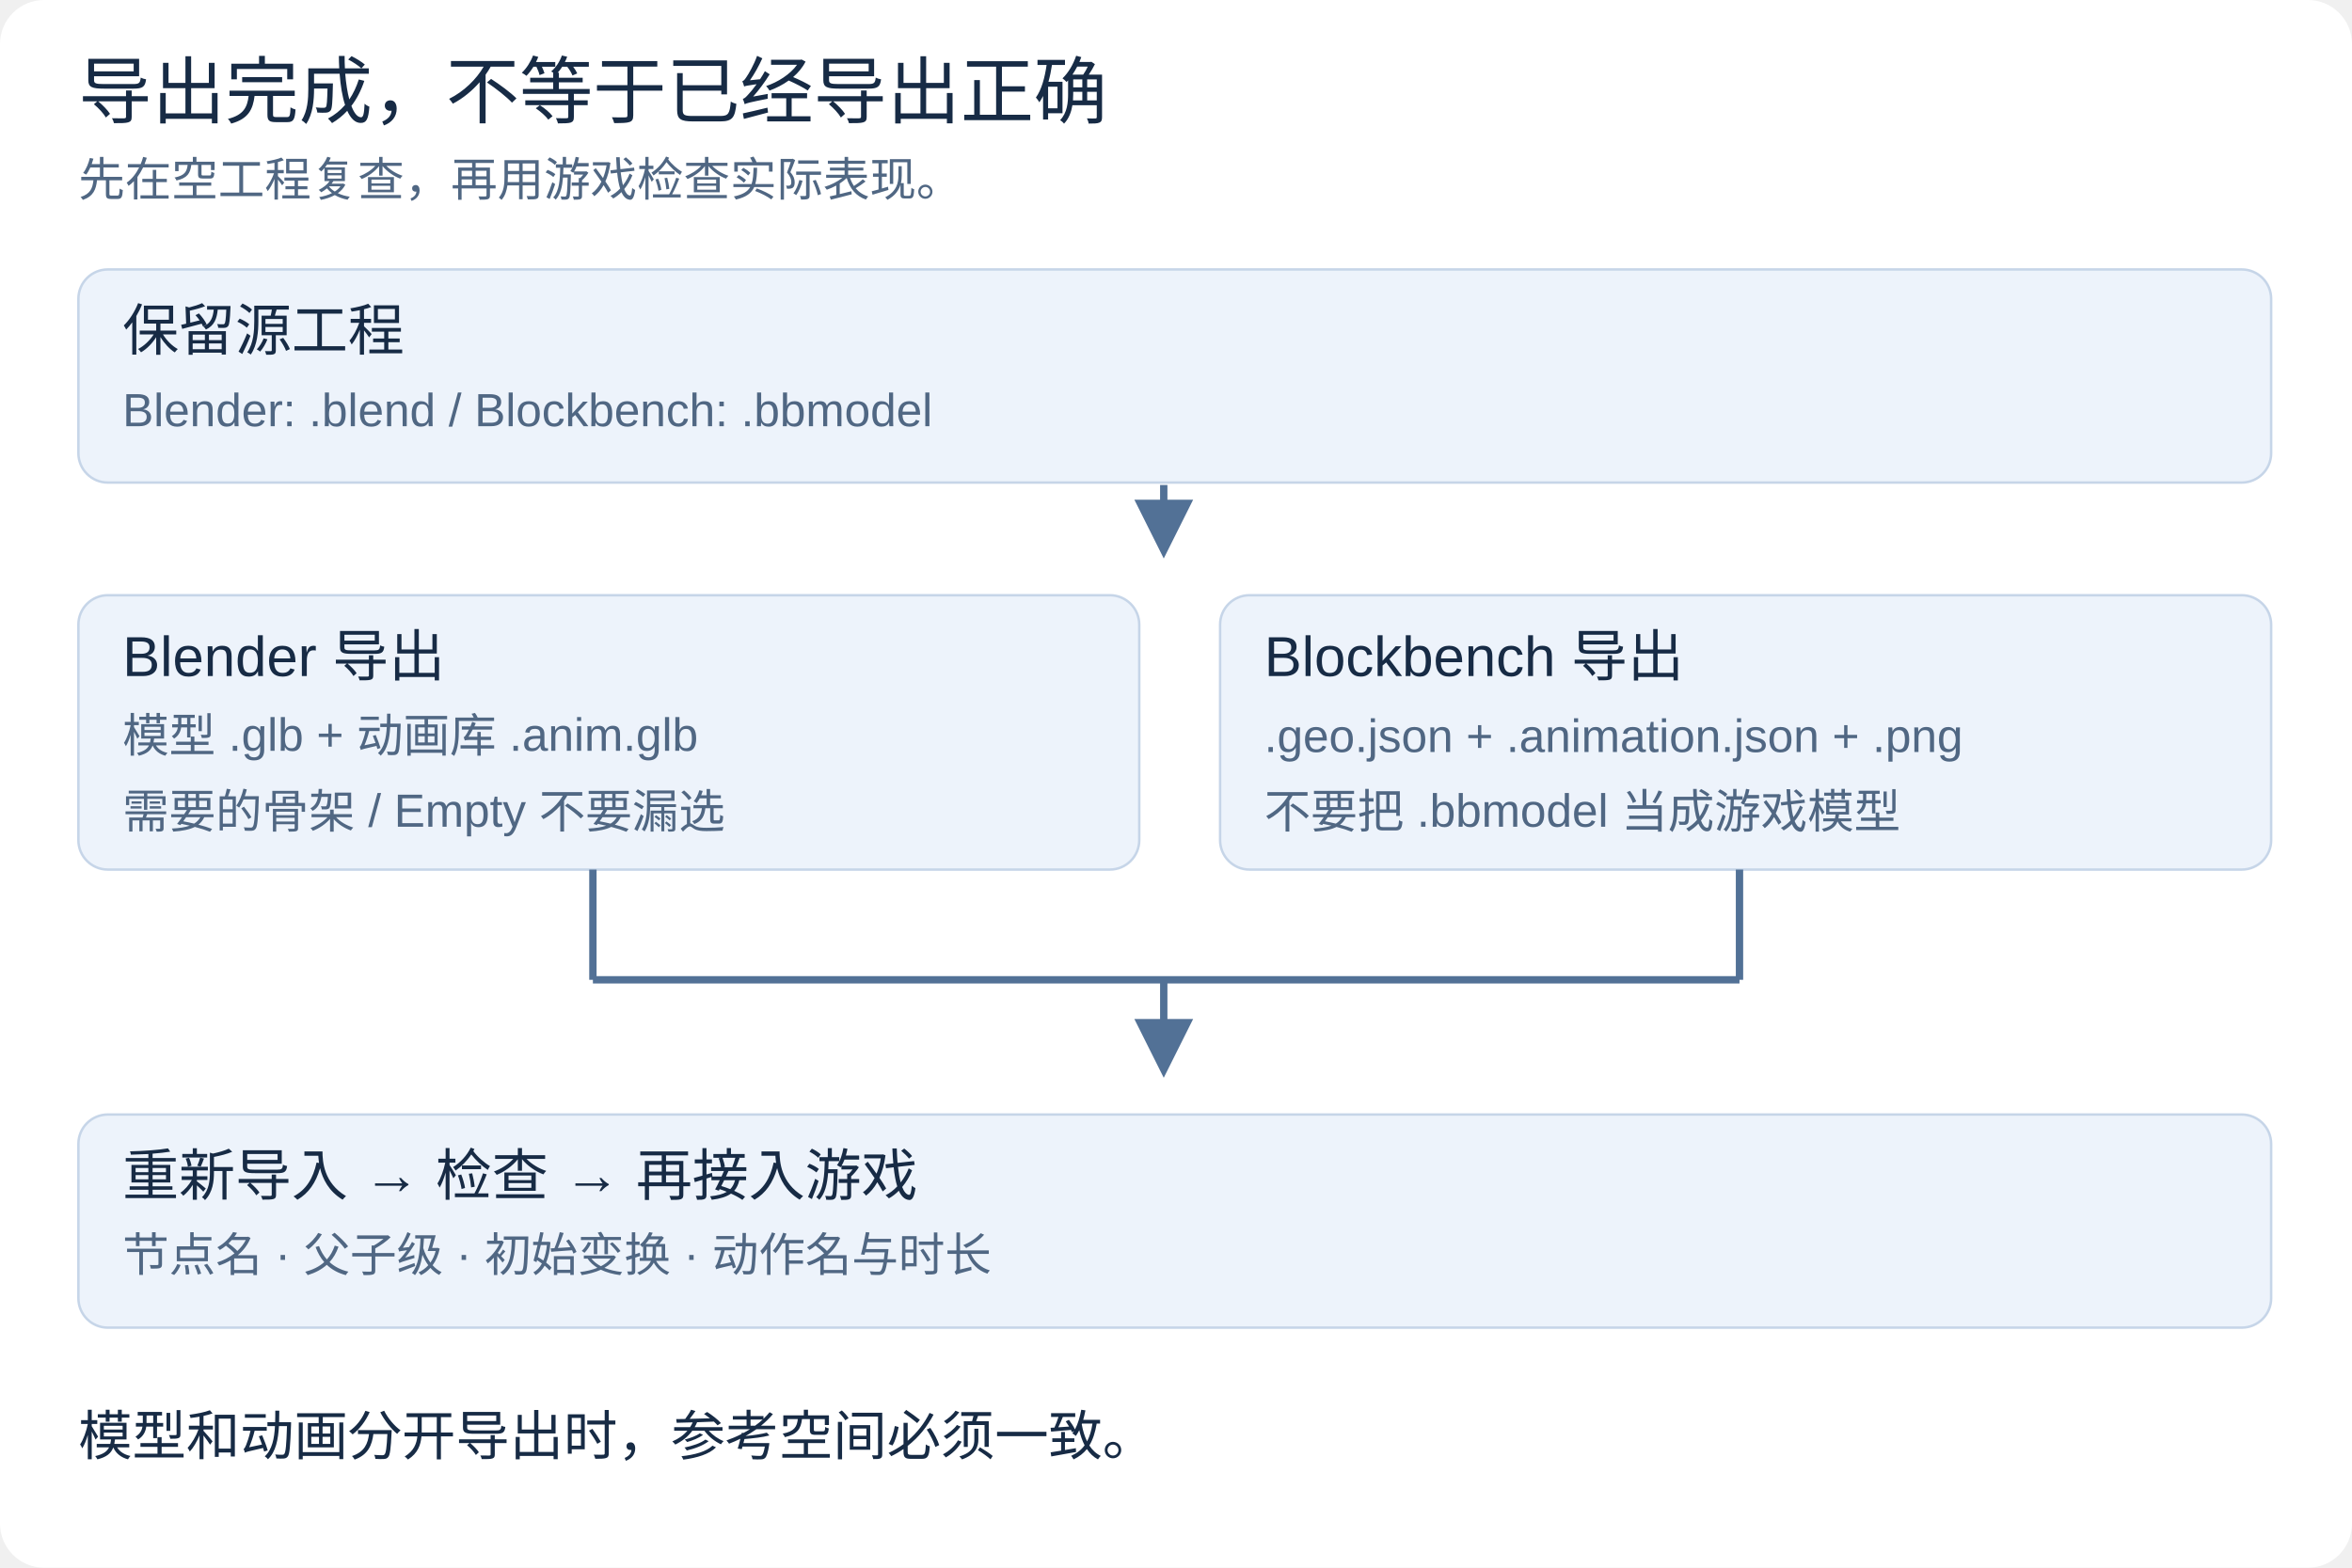
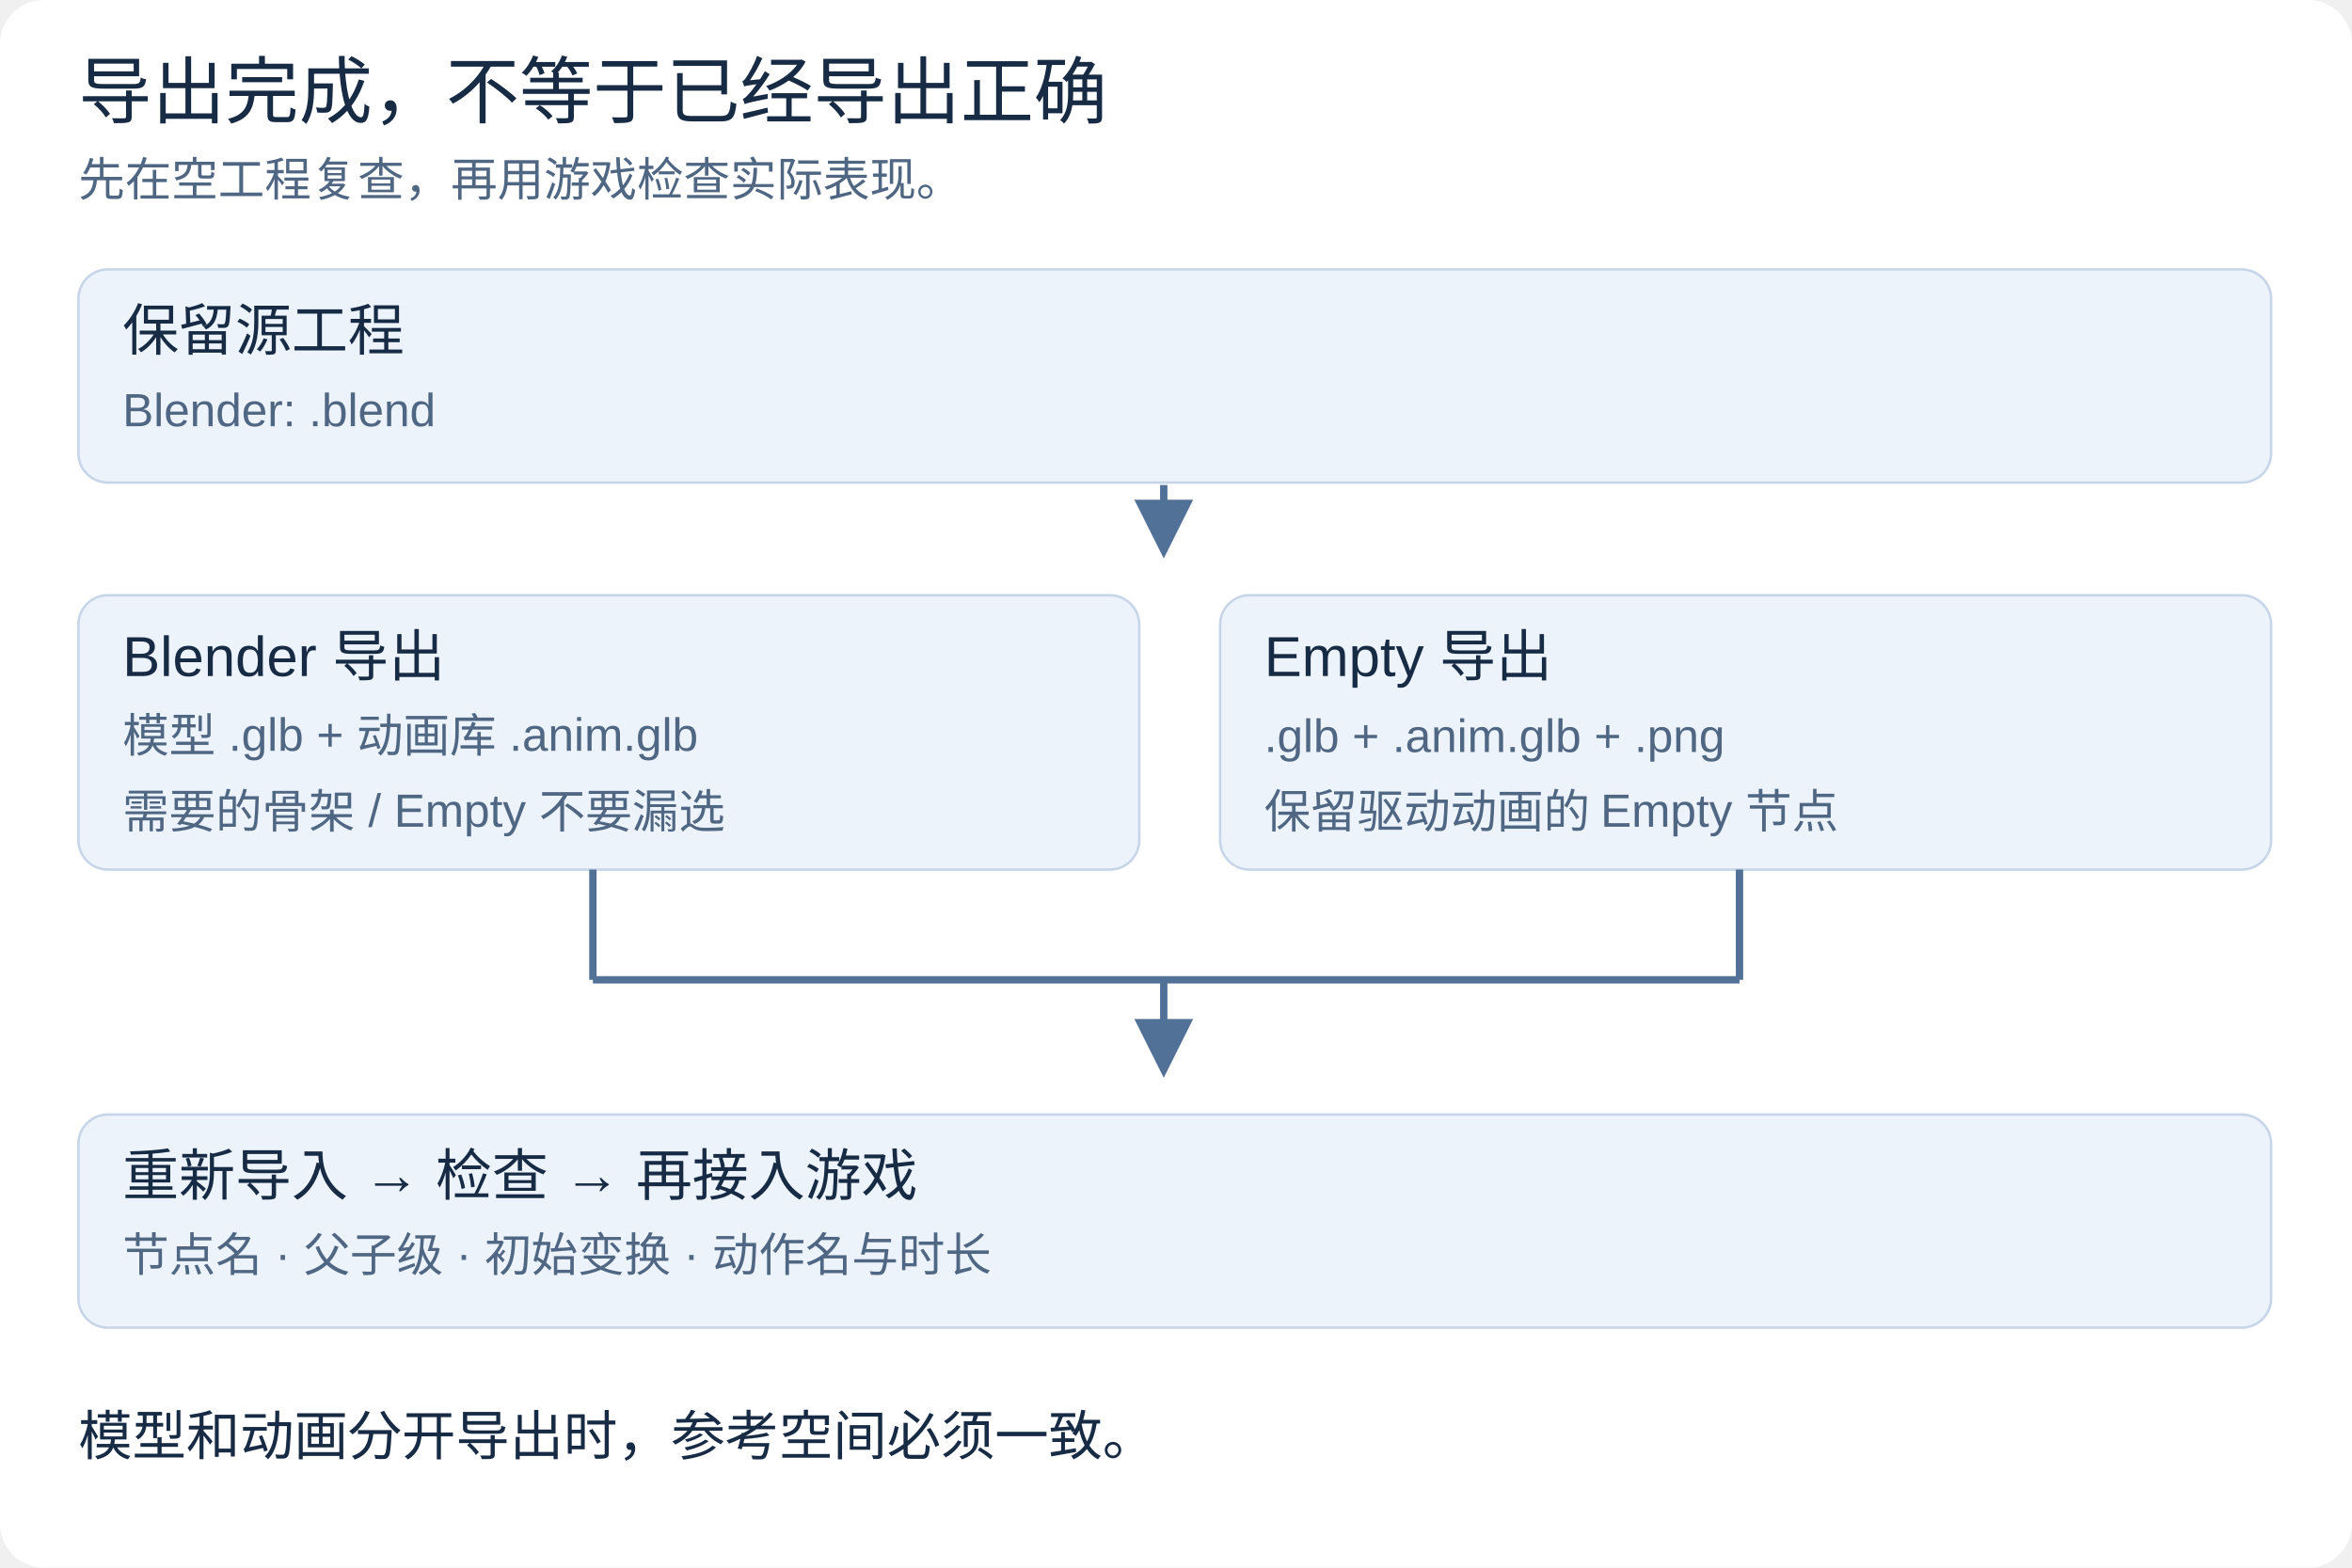
<svg xmlns="http://www.w3.org/2000/svg" viewBox="0 0 960 640" role="img" aria-labelledby="title desc">
  <defs>
    <marker id="arrow" markerWidth="8" markerHeight="8" refX="7" refY="4" orient="auto">
      <path d="M0 0 L8 4 L0 8" fill="#527196" />
    </marker>
  </defs>
  <style>text{font-family:Arial,'Microsoft YaHei',sans-serif;fill:#172b45}.muted{fill:#506783}.accent{fill:#145cac}.good{fill:#17643d}.bad{fill:#a83232}</style>
  <rect width="960" height="640" rx="18" fill="#fff" />
  <text x="32" y="48" class="text" font-size="30">导出完成，不等于已经导出正确</text>
  <text x="32" y="80" class="muted" font-size="19">先在空工程复查，再用游戏检查实际表现。</text>
  <rect x="32" y="110" width="895" height="87" rx="12" fill="#edf3fb" stroke="#c6d5e8" />
  <text x="50" y="143" class="text" font-size="23">保留源工程</text>
-   <text x="50" y="174" class="muted" font-size="19">Blender: .blend    /    Blockbench: .bbmodel</text>
+   <text x="50" y="174" class="muted" font-size="19">Blender: .blend</text>
  <path d="M475 198 L475 225" fill="none" stroke="#527196" stroke-width="3" marker-end="url(#arrow)" />
  <rect x="32" y="243" width="433" height="112" rx="12" fill="#edf3fb" stroke="#c6d5e8" />
  <text x="50" y="276" class="text" font-size="23">Blender 导出</text>
  <text x="50" y="307" class="muted" font-size="19">模型 .glb + 动画库 .anim.glb</text>
  <rect x="498" y="243" width="429" height="112" rx="12" fill="#edf3fb" stroke="#c6d5e8" />
-   <text x="516" y="276" class="text" font-size="23">Blockbench 导出</text>
-   <text x="516" y="307" class="muted" font-size="19">.geo.json + .animation.json + .png</text>
+   <text x="516" y="276" class="text" font-size="23">Empty 导出</text>
+   <text x="516" y="307" class="muted" font-size="19">.glb + .anim.glb + .png</text>
  <text x="50" y="338" class="muted" font-size="19">需要的骨架 / Empty 不要漏选</text>
-   <text x="516" y="338" class="muted" font-size="19">不要把 .bbmodel 当成游戏模型</text>
+   <text x="516" y="338" class="muted" font-size="19">保留驱动动画的 Empty 节点</text>
  <path d="M242 355 L242 400" fill="none" stroke="#527196" stroke-width="3" />
  <path d="M710 355 L710 400" fill="none" stroke="#527196" stroke-width="3" />
  <path d="M242 400 L710 400" fill="none" stroke="#527196" stroke-width="3" />
  <path d="M475 400 L475 437" fill="none" stroke="#527196" stroke-width="3" marker-end="url(#arrow)" />
  <rect x="32" y="455" width="895" height="87" rx="12" fill="#edf3fb" stroke="#c6d5e8" />
  <text x="50" y="488" class="text" font-size="23">重新导入 → 检查 → 再接入游戏</text>
  <text x="50" y="519" class="muted" font-size="19">节点名 · 父子级 · 初始变换 · 动作名与时长</text>
  <text x="32" y="594" class="text" font-size="22">模型和动画分开导出时，参考空间必须一致。</text>
</svg>
